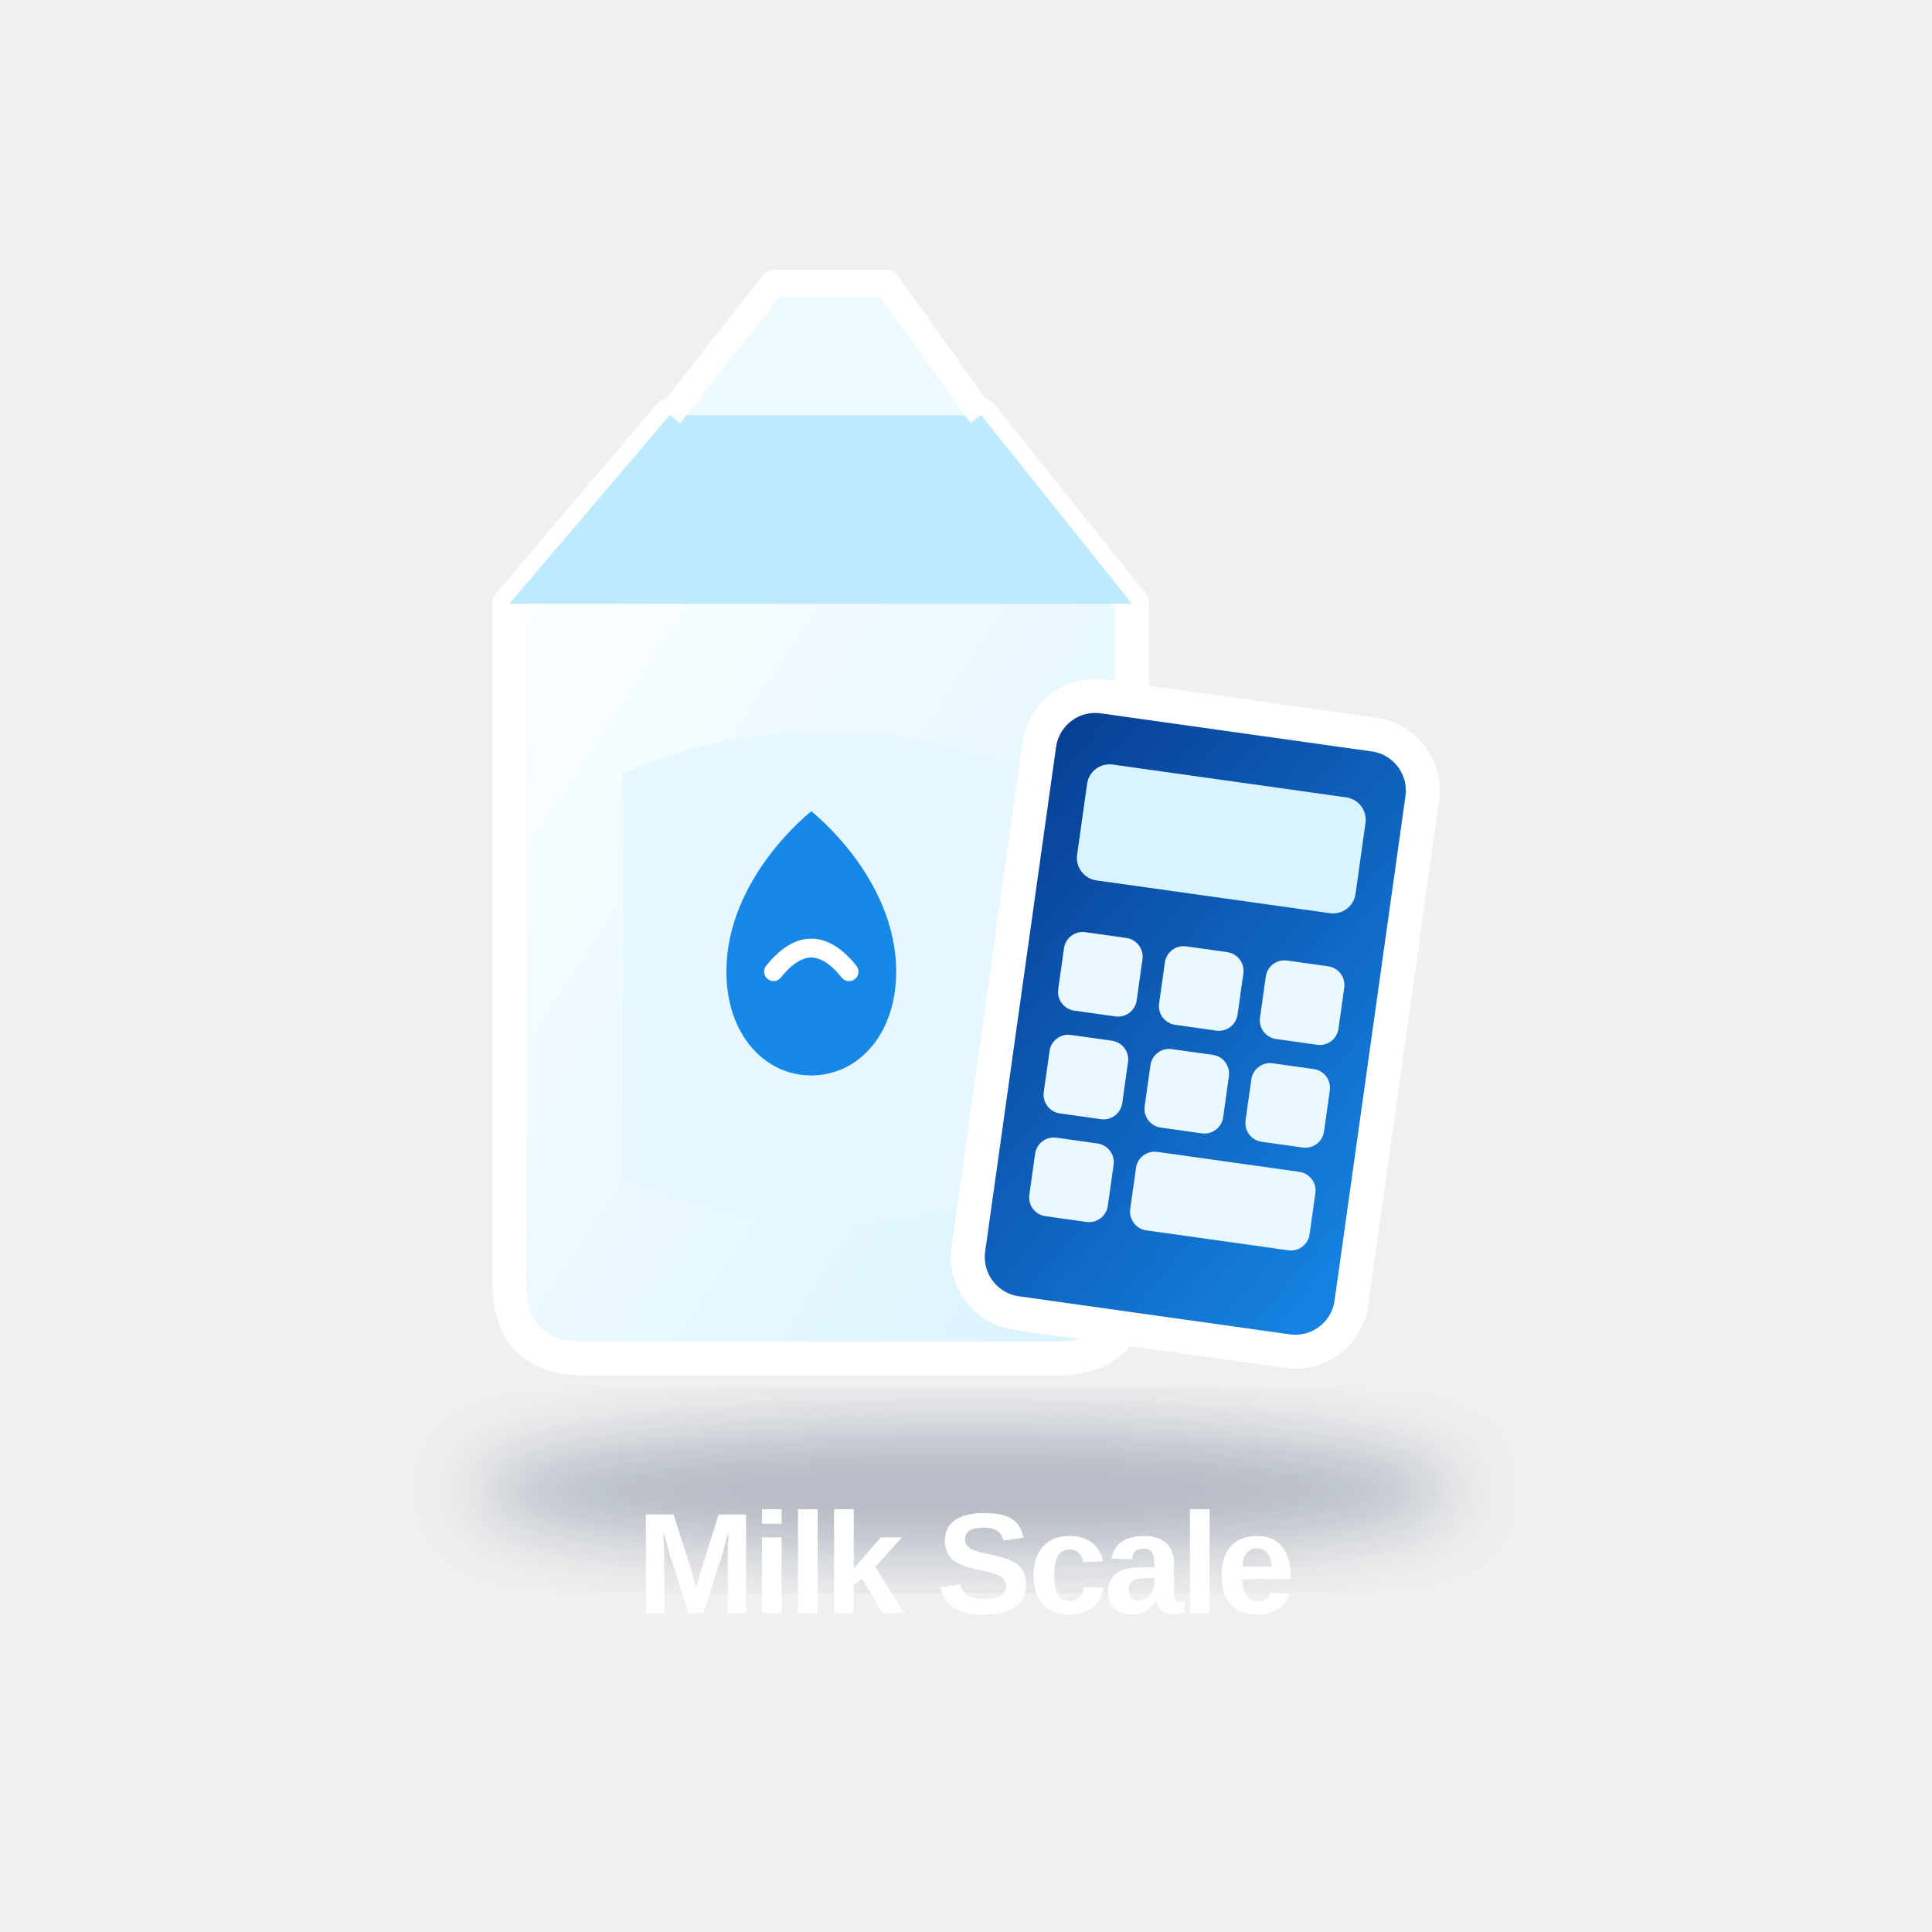
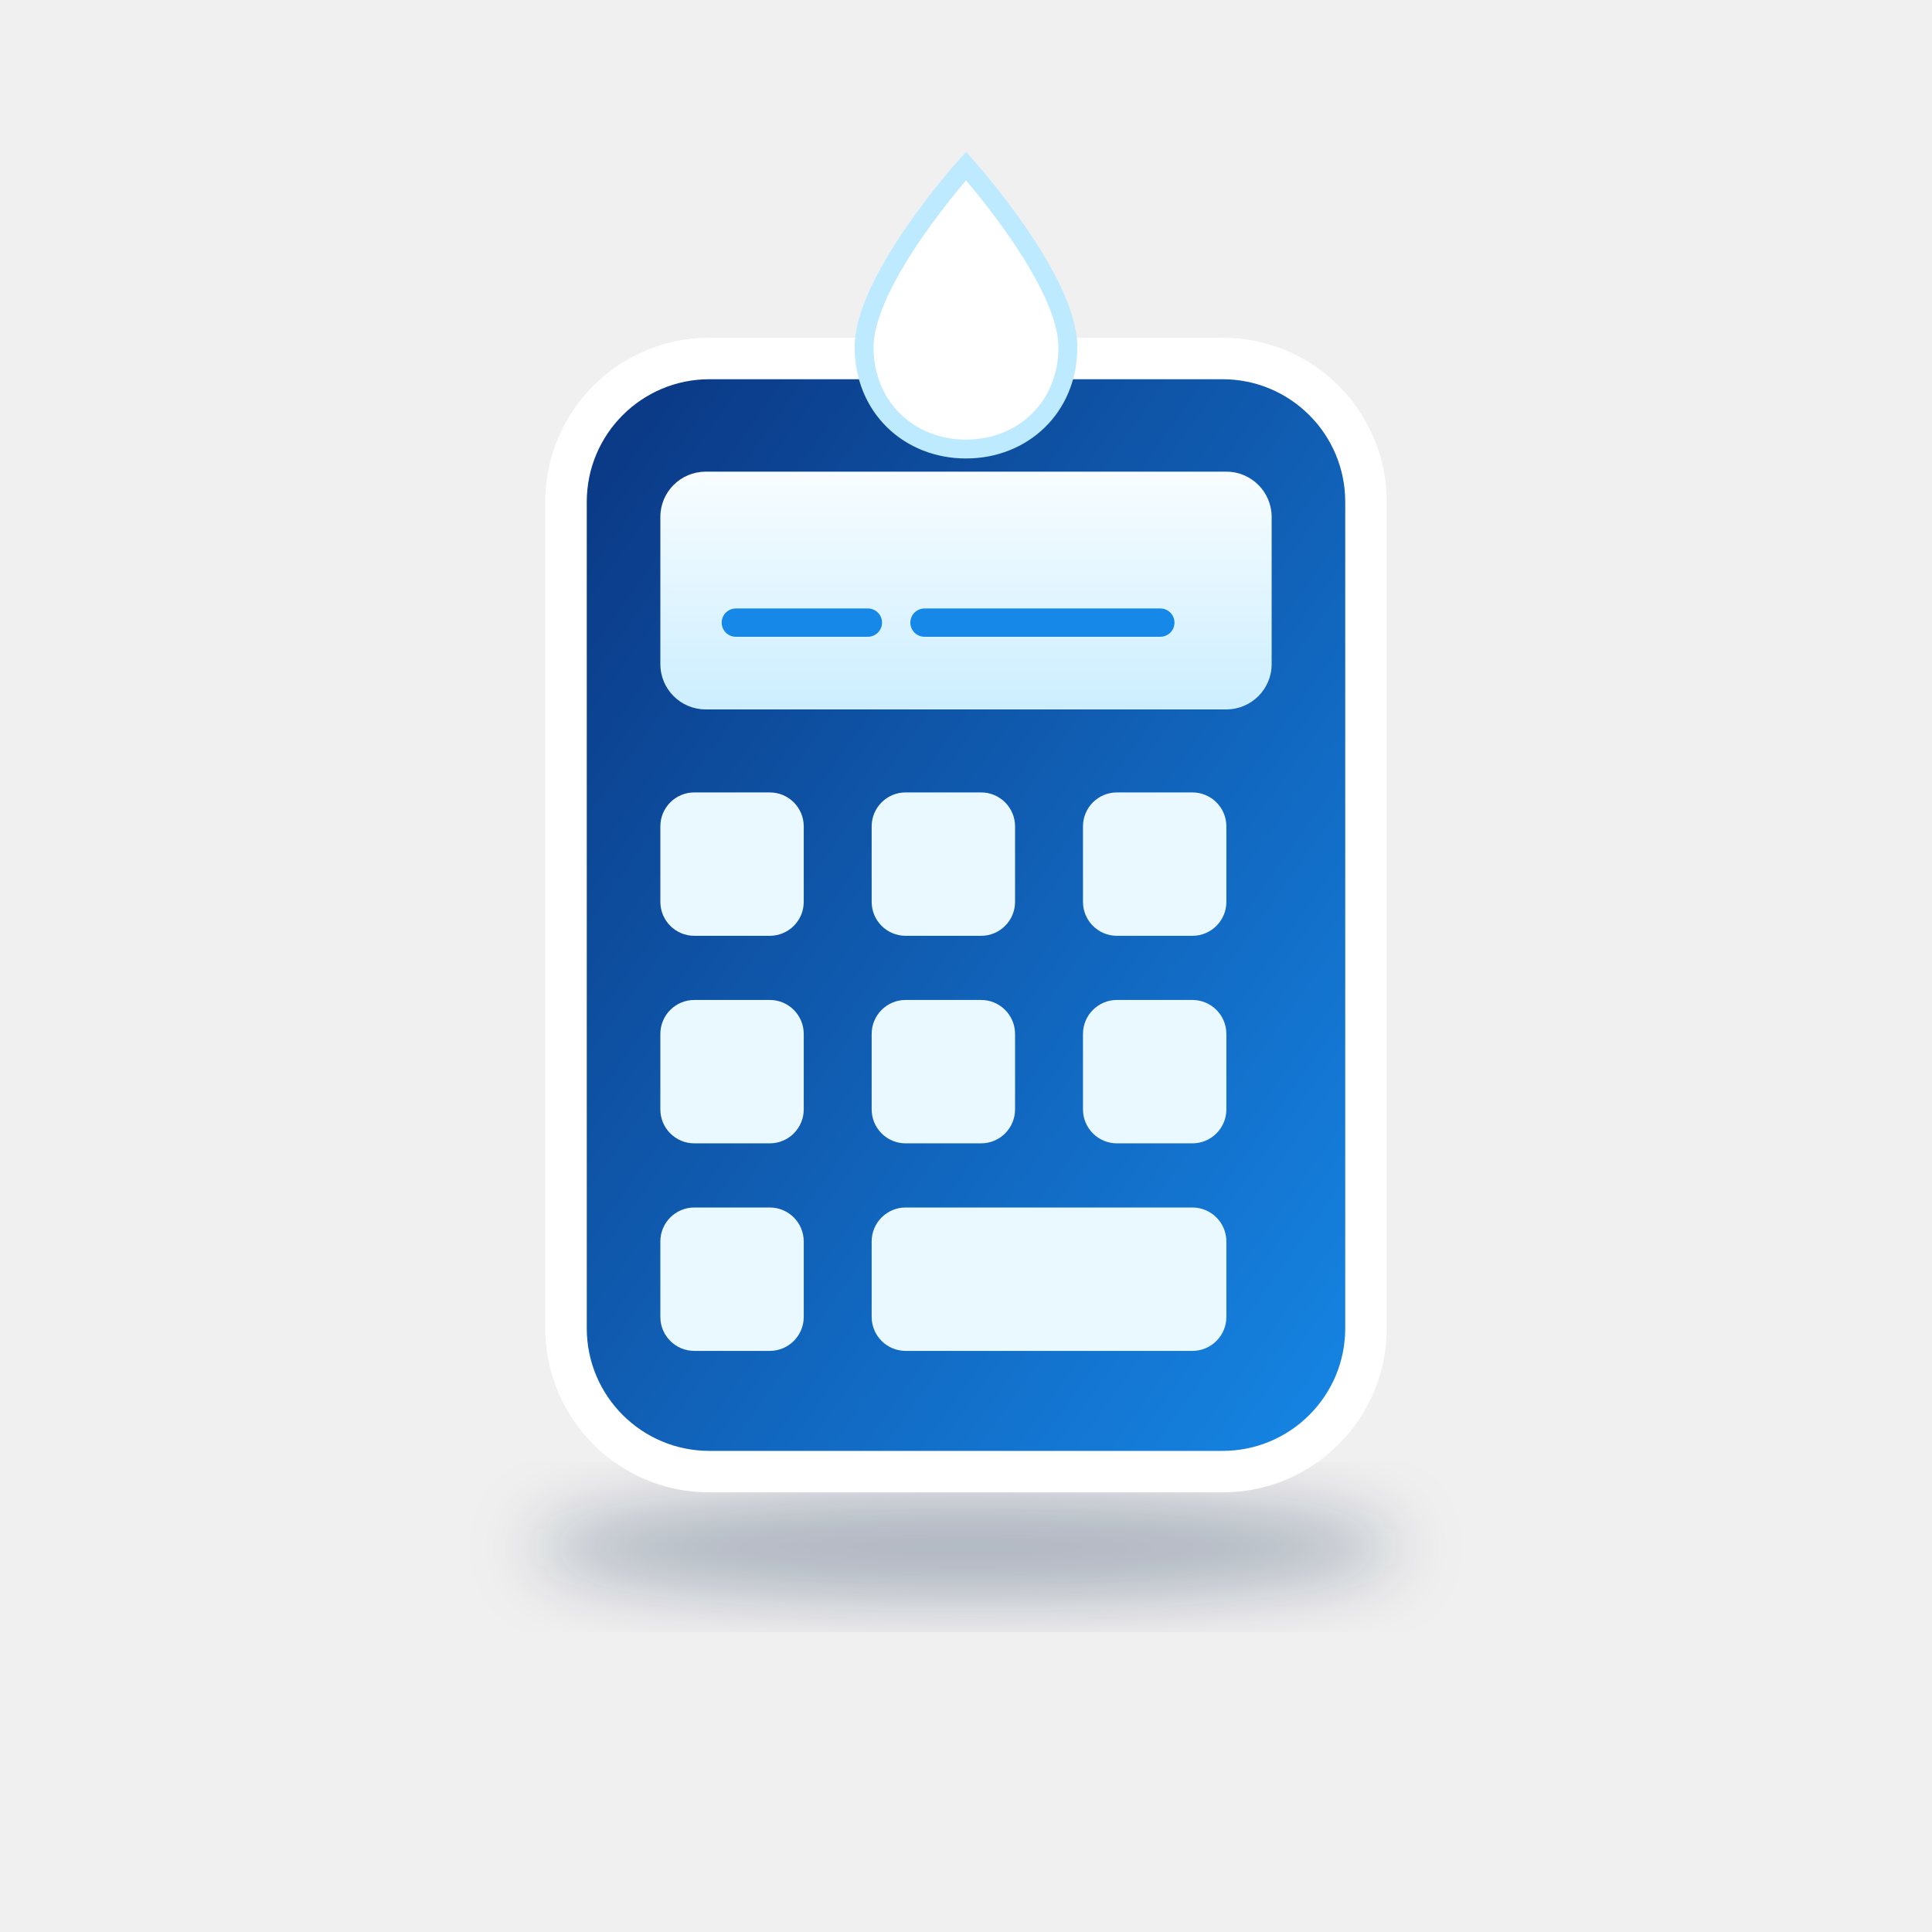
<svg xmlns="http://www.w3.org/2000/svg" width="1024" height="1024" viewBox="0 0 1024 1024">
  <defs>
-     <linearGradient id="milk" x1="0" y1="0" x2="1" y2="1">
-       <stop stop-color="#fff" />
-       <stop offset="1" stop-color="#d8f3ff" />
+     <linearGradient id="device" x1="0" y1="0" x2="1" y2="1">
+       <stop stop-color="#0a347f" />
+       <stop offset="1" stop-color="#1688e8" />
    </linearGradient>
-     <linearGradient id="blue" x1="0" y1="0" x2="1" y2="1">
-       <stop stop-color="#073b91" />
-       <stop offset="1" stop-color="#1688e8" />
+     <linearGradient id="screen" x1="0" y1="0" x2="0" y2="1">
+       <stop stop-color="#f8fdff" />
+       <stop offset="1" stop-color="#cceeff" />
    </linearGradient>
    <filter id="shadow" x="-30%" y="-30%" width="160%" height="160%">
      <feGaussianBlur stdDeviation="18" />
    </filter>
  </defs>
-   <ellipse cx="512" cy="790" rx="260" ry="34" fill="#00133f" opacity=".25" filter="url(#shadow)" />
-   <path d="M270 320 L355 220 L520 220 L600 320 L600 680 Q600 720 560 720 L310 720 Q270 720 270 680Z" fill="url(#milk)" stroke="#fff" stroke-width="18" stroke-linejoin="round" />
-   <path d="M355 220 L520 220 L600 320 L270 320Z" fill="#bdeaff" />
-   <path d="M355 220 L410 150 L470 150 L520 220" fill="#effaff" stroke="#fff" stroke-width="14" stroke-linejoin="round" />
-   <path d="M330 410 Q435 365 550 410 L550 625 Q435 670 330 625Z" fill="#e6f7ff" />
-   <path d="M385 515 C385 465 430 430 430 430 C430 430 475 465 475 515 C475 548 455 570 430 570 C405 570 385 548 385 515Z" fill="#1688e8" />
-   <path d="M410 515 Q430 490 450 515" fill="none" stroke="#fff" stroke-width="10" stroke-linecap="round" />
-   <g transform="translate(555 365) rotate(8)">
-     <rect x="0" y="0" width="205" height="330" rx="30" fill="url(#blue)" stroke="#fff" stroke-width="18" />
-     <rect x="28" y="35" width="149" height="62" rx="12" fill="#d8f4ff" />
+   <ellipse cx="512" cy="820" rx="230" ry="28" fill="#00133f" opacity=".28" filter="url(#shadow)" />
+   <g>
+     <rect x="300" y="190" width="424" height="590" rx="76" fill="url(#device)" stroke="#ffffff" stroke-width="22" />
+     <rect x="350" y="250" width="324" height="126" rx="24" fill="url(#screen)" />
+     <path d="M390 330h70" stroke="#1688e8" stroke-width="15" stroke-linecap="round" />
+     <path d="M490 330h125" stroke="#1688e8" stroke-width="15" stroke-linecap="round" />
    <g fill="#eaf8ff">
-       <rect x="28" y="125" width="42" height="42" rx="10" />
-       <rect x="82" y="125" width="42" height="42" rx="10" />
-       <rect x="136" y="125" width="42" height="42" rx="10" />
-       <rect x="28" y="180" width="42" height="42" rx="10" />
-       <rect x="82" y="180" width="42" height="42" rx="10" />
-       <rect x="136" y="180" width="42" height="42" rx="10" />
-       <rect x="28" y="235" width="42" height="42" rx="10" />
-       <rect x="82" y="235" width="96" height="42" rx="10" />
+       <rect x="350" y="420" width="76" height="76" rx="18" />
+       <rect x="462" y="420" width="76" height="76" rx="18" />
+       <rect x="574" y="420" width="76" height="76" rx="18" />
+       <rect x="350" y="530" width="76" height="76" rx="18" />
+       <rect x="462" y="530" width="76" height="76" rx="18" />
+       <rect x="574" y="530" width="76" height="76" rx="18" />
+       <rect x="350" y="640" width="76" height="76" rx="18" />
+       <rect x="462" y="640" width="188" height="76" rx="18" />
    </g>
+     <path d="M512 88 C512 88 566 148 566 184 C566 216 542 238 512 238 C482 238 458 216 458 184 C458 148 512 88 512 88Z" fill="#ffffff" stroke="#bdeaff" stroke-width="10" />
  </g>
-   <text x="512" y="855" text-anchor="middle" font-family="Arial, Helvetica, sans-serif" font-size="76" font-weight="700" letter-spacing="-2" fill="#ffffff">Milk Scale</text>
</svg>
